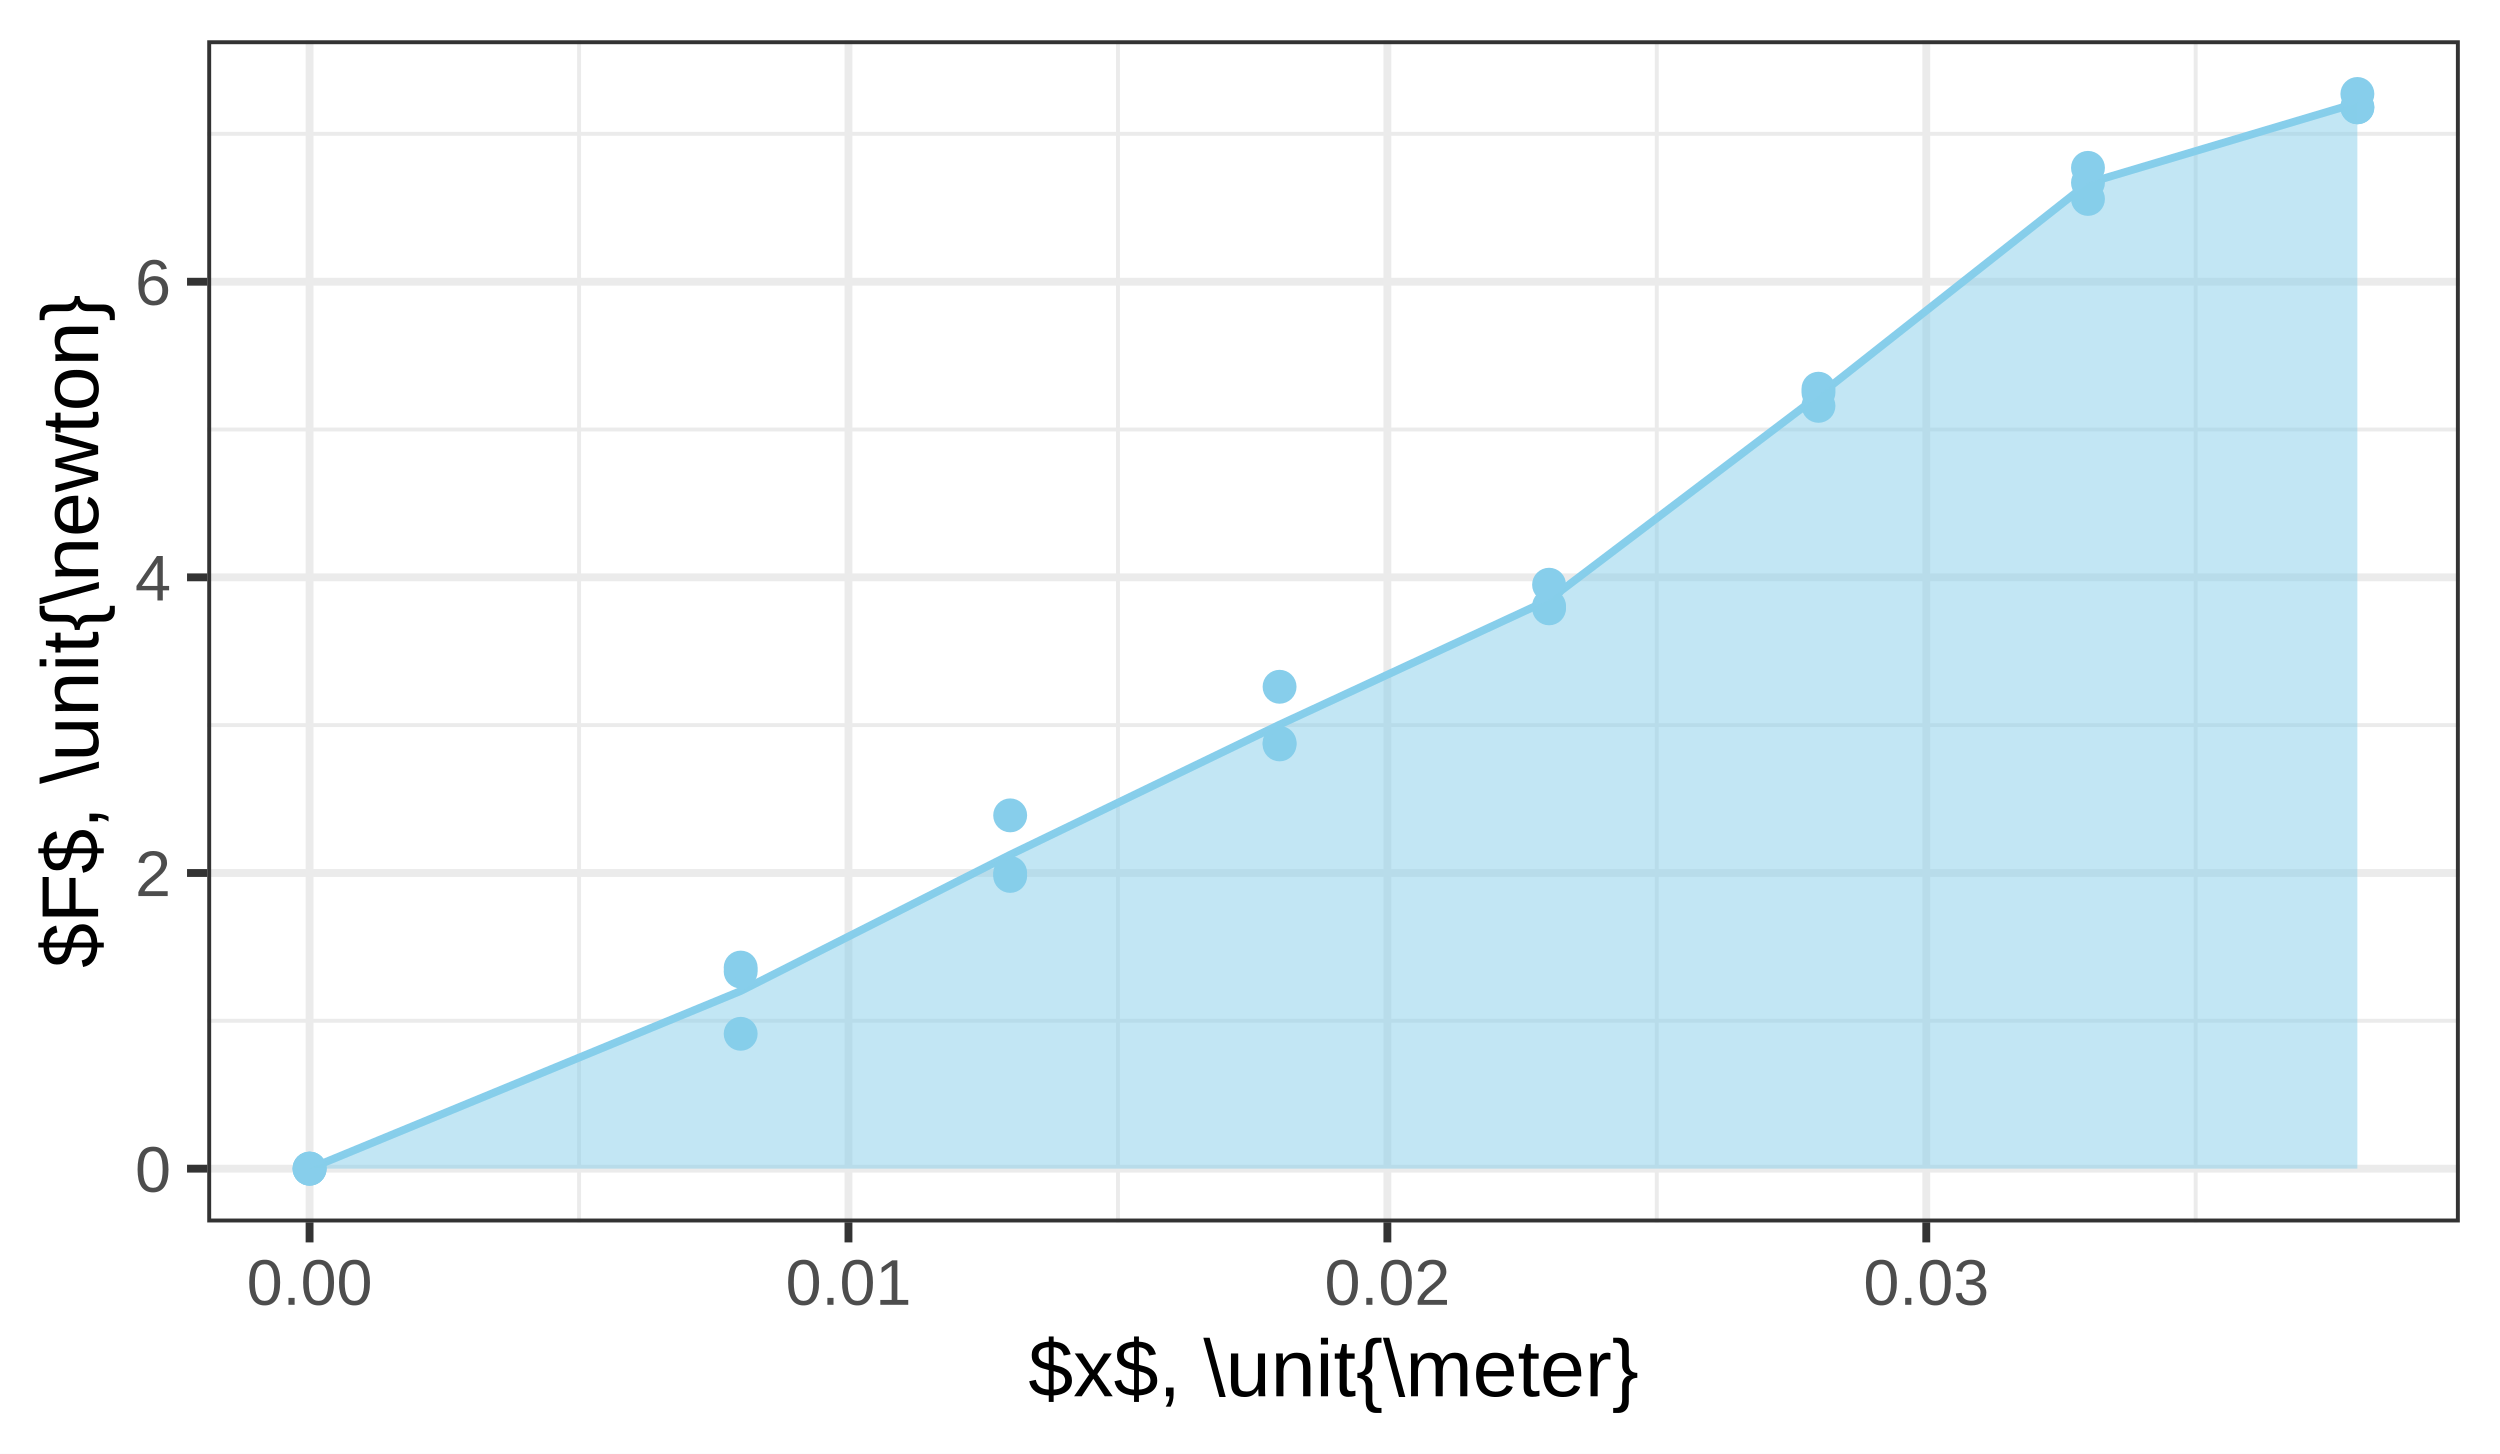
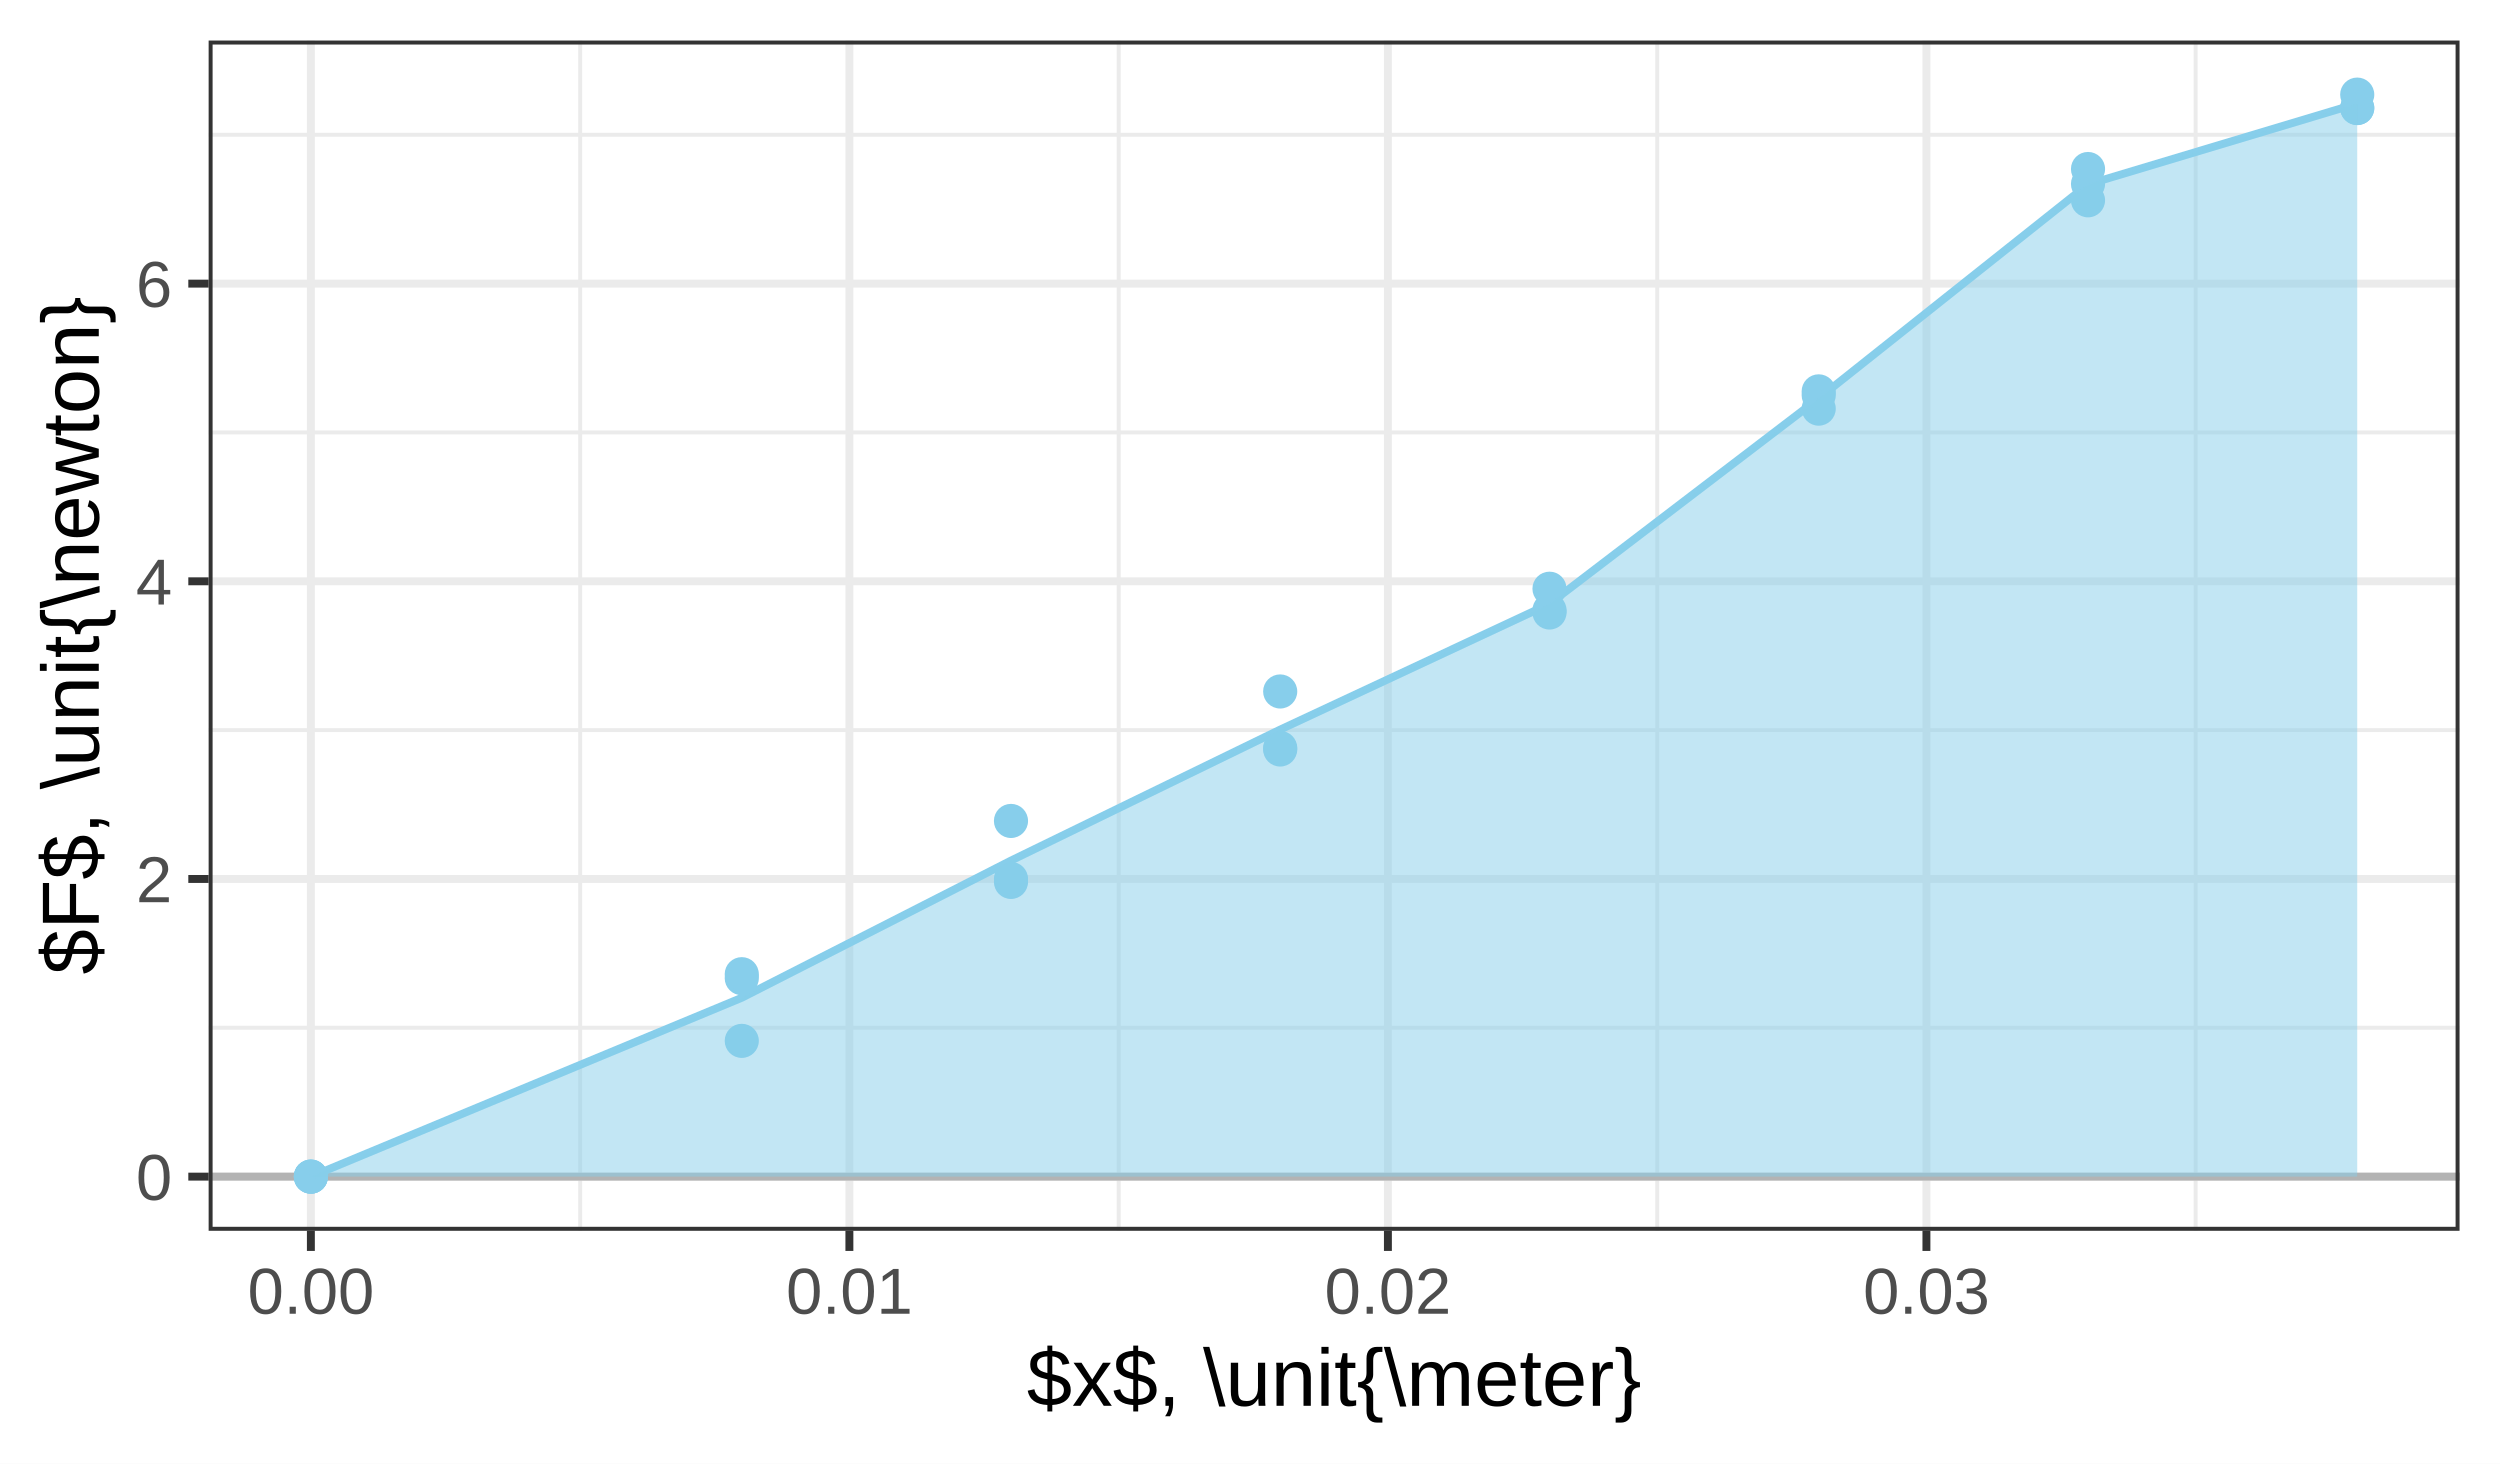
- <svg xmlns="http://www.w3.org/2000/svg" width="247.68pt" height="144.00pt" viewBox="0 0 247.68 144.00">
+ <svg xmlns="http://www.w3.org/2000/svg" width="246.00pt" height="144.00pt" viewBox="0 0 246.00 144.00">
  <g class="svglite">
    <defs>
      <style type="text/css">
    .svglite line, .svglite polyline, .svglite polygon, .svglite path, .svglite rect, .svglite circle {
      fill: none;
      stroke: #000000;
      stroke-linecap: round;
      stroke-linejoin: round;
      stroke-miterlimit: 10.00;
    }
    .svglite text {
      white-space: pre;
    }
    .svglite g.glyphgroup path {
      fill: inherit;
      stroke: none;
    }
  </style>
    </defs>
    <rect width="100%" height="100%" style="stroke: none; fill: #FFFFFF;" />
    <defs>
-       <clipPath id="cpMC4wMHwyNDcuNjh8MC4wMHwxNDQuMDA=">
-         <rect x="0.00" y="0.00" width="247.68" height="144.00" />
+       <clipPath id="cpMC4wMHwyNDYuMDB8MC4wMHwxNDQuMDA=">
+         <rect x="0.00" y="0.00" width="246.00" height="144.00" />
      </clipPath>
    </defs>
-     <g clip-path="url(#cpMC4wMHwyNDcuNjh8MC4wMHwxNDQuMDA=)">
-       <rect x="-0" y="0.00" width="247.68" height="144.00" style="stroke-width: 0.78; stroke: #FFFFFF; fill: #FFFFFF;" />
+     <g clip-path="url(#cpMC4wMHwyNDYuMDB8MC4wMHwxNDQuMDA=)">
+       <rect x="0.00" y="0.00" width="246.00" height="144.00" style="stroke-width: 0.78; stroke: #FFFFFF; fill: #FFFFFF;" />
    </g>
    <defs>
-       <clipPath id="cpMjAuNTN8MjQzLjY5fDMuOTl8MTIxLjEw">
-         <rect x="20.53" y="3.99" width="223.17" height="117.12" />
+       <clipPath id="cpMjAuNTN8MjQyLjAyfDMuOTl8MTIxLjEw">
+         <rect x="20.53" y="3.99" width="221.49" height="117.12" />
      </clipPath>
    </defs>
-     <g clip-path="url(#cpMjAuNTN8MjQzLjY5fDMuOTl8MTIxLjEw)">
-       <rect x="20.53" y="3.99" width="223.17" height="117.12" style="stroke-width: 0.78; stroke: none; fill: #FFFFFF;" />
-       <polyline points="20.53,101.13 243.69,101.13 " style="stroke-width: 0.39; stroke: #EBEBEB; stroke-linecap: butt;" />
-       <polyline points="20.53,71.84 243.69,71.84 " style="stroke-width: 0.39; stroke: #EBEBEB; stroke-linecap: butt;" />
-       <polyline points="20.53,42.55 243.69,42.55 " style="stroke-width: 0.39; stroke: #EBEBEB; stroke-linecap: butt;" />
-       <polyline points="20.53,13.26 243.69,13.26 " style="stroke-width: 0.39; stroke: #EBEBEB; stroke-linecap: butt;" />
-       <polyline points="57.37,121.10 57.37,3.99 " style="stroke-width: 0.39; stroke: #EBEBEB; stroke-linecap: butt;" />
-       <polyline points="110.76,121.10 110.76,3.99 " style="stroke-width: 0.39; stroke: #EBEBEB; stroke-linecap: butt;" />
-       <polyline points="164.14,121.10 164.14,3.99 " style="stroke-width: 0.39; stroke: #EBEBEB; stroke-linecap: butt;" />
-       <polyline points="217.53,121.10 217.53,3.99 " style="stroke-width: 0.39; stroke: #EBEBEB; stroke-linecap: butt;" />
-       <polyline points="20.53,115.78 243.69,115.78 " style="stroke-width: 0.78; stroke: #EBEBEB; stroke-linecap: butt;" />
-       <polyline points="20.53,86.49 243.69,86.49 " style="stroke-width: 0.78; stroke: #EBEBEB; stroke-linecap: butt;" />
-       <polyline points="20.53,57.20 243.69,57.20 " style="stroke-width: 0.78; stroke: #EBEBEB; stroke-linecap: butt;" />
-       <polyline points="20.53,27.91 243.69,27.91 " style="stroke-width: 0.78; stroke: #EBEBEB; stroke-linecap: butt;" />
-       <polyline points="30.67,121.10 30.67,3.99 " style="stroke-width: 0.78; stroke: #EBEBEB; stroke-linecap: butt;" />
-       <polyline points="84.06,121.10 84.06,3.99 " style="stroke-width: 0.78; stroke: #EBEBEB; stroke-linecap: butt;" />
-       <polyline points="137.45,121.10 137.45,3.99 " style="stroke-width: 0.78; stroke: #EBEBEB; stroke-linecap: butt;" />
-       <polyline points="190.84,121.10 190.84,3.99 " style="stroke-width: 0.78; stroke: #EBEBEB; stroke-linecap: butt;" />
-       <circle cx="30.67" cy="115.78" r="1.42" style="stroke-width: 0.52; stroke: #87CEEB; fill: #87CEEB;" />
-       <circle cx="73.38" cy="96.25" r="1.42" style="stroke-width: 0.52; stroke: #87CEEB; fill: #87CEEB;" />
-       <circle cx="100.08" cy="80.78" r="1.42" style="stroke-width: 0.52; stroke: #87CEEB; fill: #87CEEB;" />
-       <circle cx="126.77" cy="73.60" r="1.42" style="stroke-width: 0.52; stroke: #87CEEB; fill: #87CEEB;" />
-       <circle cx="153.47" cy="57.93" r="1.42" style="stroke-width: 0.52; stroke: #87CEEB; fill: #87CEEB;" />
-       <circle cx="180.16" cy="38.89" r="1.42" style="stroke-width: 0.52; stroke: #87CEEB; fill: #87CEEB;" />
-       <circle cx="206.86" cy="19.71" r="1.42" style="stroke-width: 0.52; stroke: #87CEEB; fill: #87CEEB;" />
-       <circle cx="233.55" cy="10.63" r="1.42" style="stroke-width: 0.52; stroke: #87CEEB; fill: #87CEEB;" />
-       <circle cx="30.67" cy="115.78" r="1.42" style="stroke-width: 0.52; stroke: #87CEEB; fill: #87CEEB;" />
-       <circle cx="73.38" cy="95.86" r="1.42" style="stroke-width: 0.52; stroke: #87CEEB; fill: #87CEEB;" />
-       <circle cx="100.08" cy="86.49" r="1.42" style="stroke-width: 0.52; stroke: #87CEEB; fill: #87CEEB;" />
-       <circle cx="126.77" cy="73.75" r="1.42" style="stroke-width: 0.52; stroke: #87CEEB; fill: #87CEEB;" />
-       <circle cx="153.47" cy="60.05" r="1.42" style="stroke-width: 0.52; stroke: #87CEEB; fill: #87CEEB;" />
-       <circle cx="180.16" cy="38.51" r="1.42" style="stroke-width: 0.52; stroke: #87CEEB; fill: #87CEEB;" />
-       <circle cx="206.86" cy="18.10" r="1.42" style="stroke-width: 0.52; stroke: #87CEEB; fill: #87CEEB;" />
-       <circle cx="233.55" cy="10.63" r="1.42" style="stroke-width: 0.52; stroke: #87CEEB; fill: #87CEEB;" />
-       <circle cx="30.67" cy="115.78" r="1.42" style="stroke-width: 0.52; stroke: #87CEEB; fill: #87CEEB;" />
-       <circle cx="73.38" cy="102.42" r="1.42" style="stroke-width: 0.52; stroke: #87CEEB; fill: #87CEEB;" />
-       <circle cx="100.08" cy="86.78" r="1.42" style="stroke-width: 0.52; stroke: #87CEEB; fill: #87CEEB;" />
-       <circle cx="126.77" cy="68.04" r="1.42" style="stroke-width: 0.52; stroke: #87CEEB; fill: #87CEEB;" />
-       <circle cx="153.47" cy="60.27" r="1.42" style="stroke-width: 0.52; stroke: #87CEEB; fill: #87CEEB;" />
-       <circle cx="180.16" cy="40.21" r="1.42" style="stroke-width: 0.52; stroke: #87CEEB; fill: #87CEEB;" />
-       <circle cx="206.86" cy="16.63" r="1.42" style="stroke-width: 0.52; stroke: #87CEEB; fill: #87CEEB;" />
-       <circle cx="233.55" cy="9.31" r="1.42" style="stroke-width: 0.52; stroke: #87CEEB; fill: #87CEEB;" />
-       <polyline points="30.67,115.78 73.38,98.18 100.08,84.68 126.77,71.79 153.47,59.42 180.16,39.20 206.86,18.14 233.55,10.19 " style="stroke-width: 0.78; stroke: #87CEEB; stroke-linecap: butt;" />
-       <polygon points="30.67,115.78 73.38,98.18 100.08,84.68 126.77,71.79 153.47,59.42 180.16,39.20 206.86,18.14 233.55,10.19 233.55,115.78 206.86,115.78 180.16,115.78 153.47,115.78 126.77,115.78 100.08,115.78 73.38,115.78 30.67,115.78 " style="stroke-width: 0.00; stroke: none; stroke-linecap: butt; fill: #87CEEB; fill-opacity: 0.50;" />
-       <polyline points="30.67,115.78 73.38,98.18 100.08,84.68 126.77,71.79 153.47,59.42 180.16,39.20 206.86,18.14 233.55,10.19 " style="stroke-width: 0.78; stroke: none; stroke-linecap: butt;" />
-       <polyline points="233.55,115.78 206.86,115.78 180.16,115.78 153.47,115.78 126.77,115.78 100.08,115.78 73.38,115.78 30.67,115.78 " style="stroke-width: 0.78; stroke: none; stroke-linecap: butt;" />
-       <rect x="20.53" y="3.99" width="223.17" height="117.12" style="stroke-width: 0.78; stroke: #333333;" />
+     <g clip-path="url(#cpMjAuNTN8MjQyLjAyfDMuOTl8MTIxLjEw)">
+       <rect x="20.53" y="3.99" width="221.49" height="117.12" style="stroke-width: 0.78; stroke: none; fill: #FFFFFF;" />
+       <polyline points="20.53,101.13 242.02,101.13 " style="stroke-width: 0.39; stroke: #EBEBEB; stroke-linecap: butt;" />
+       <polyline points="20.53,71.84 242.02,71.84 " style="stroke-width: 0.39; stroke: #EBEBEB; stroke-linecap: butt;" />
+       <polyline points="20.53,42.55 242.02,42.55 " style="stroke-width: 0.39; stroke: #EBEBEB; stroke-linecap: butt;" />
+       <polyline points="20.53,13.26 242.02,13.26 " style="stroke-width: 0.39; stroke: #EBEBEB; stroke-linecap: butt;" />
+       <polyline points="57.09,121.10 57.09,3.99 " style="stroke-width: 0.39; stroke: #EBEBEB; stroke-linecap: butt;" />
+       <polyline points="110.08,121.10 110.08,3.99 " style="stroke-width: 0.39; stroke: #EBEBEB; stroke-linecap: butt;" />
+       <polyline points="163.07,121.10 163.07,3.99 " style="stroke-width: 0.39; stroke: #EBEBEB; stroke-linecap: butt;" />
+       <polyline points="216.05,121.10 216.05,3.99 " style="stroke-width: 0.39; stroke: #EBEBEB; stroke-linecap: butt;" />
+       <polyline points="20.53,115.78 242.02,115.78 " style="stroke-width: 0.78; stroke: #EBEBEB; stroke-linecap: butt;" />
+       <polyline points="20.53,86.49 242.02,86.49 " style="stroke-width: 0.78; stroke: #EBEBEB; stroke-linecap: butt;" />
+       <polyline points="20.53,57.20 242.02,57.20 " style="stroke-width: 0.78; stroke: #EBEBEB; stroke-linecap: butt;" />
+       <polyline points="20.53,27.91 242.02,27.91 " style="stroke-width: 0.78; stroke: #EBEBEB; stroke-linecap: butt;" />
+       <polyline points="30.59,121.10 30.59,3.99 " style="stroke-width: 0.78; stroke: #EBEBEB; stroke-linecap: butt;" />
+       <polyline points="83.58,121.10 83.58,3.99 " style="stroke-width: 0.78; stroke: #EBEBEB; stroke-linecap: butt;" />
+       <polyline points="136.57,121.10 136.57,3.99 " style="stroke-width: 0.78; stroke: #EBEBEB; stroke-linecap: butt;" />
+       <polyline points="189.56,121.10 189.56,3.99 " style="stroke-width: 0.78; stroke: #EBEBEB; stroke-linecap: butt;" />
+       <line x1="20.53" y1="115.78" x2="242.02" y2="115.78" style="stroke-width: 0.78; stroke: #B3B3B3; stroke-linecap: butt;" />
+       <circle cx="30.59" cy="115.78" r="1.42" style="stroke-width: 0.52; stroke: #87CEEB; fill: #87CEEB;" />
+       <circle cx="72.99" cy="96.25" r="1.42" style="stroke-width: 0.52; stroke: #87CEEB; fill: #87CEEB;" />
+       <circle cx="99.48" cy="80.78" r="1.42" style="stroke-width: 0.52; stroke: #87CEEB; fill: #87CEEB;" />
+       <circle cx="125.97" cy="73.60" r="1.42" style="stroke-width: 0.52; stroke: #87CEEB; fill: #87CEEB;" />
+       <circle cx="152.47" cy="57.93" r="1.42" style="stroke-width: 0.52; stroke: #87CEEB; fill: #87CEEB;" />
+       <circle cx="178.96" cy="38.89" r="1.42" style="stroke-width: 0.52; stroke: #87CEEB; fill: #87CEEB;" />
+       <circle cx="205.46" cy="19.71" r="1.42" style="stroke-width: 0.52; stroke: #87CEEB; fill: #87CEEB;" />
+       <circle cx="231.95" cy="10.63" r="1.42" style="stroke-width: 0.52; stroke: #87CEEB; fill: #87CEEB;" />
+       <circle cx="30.59" cy="115.78" r="1.42" style="stroke-width: 0.52; stroke: #87CEEB; fill: #87CEEB;" />
+       <circle cx="72.99" cy="95.86" r="1.42" style="stroke-width: 0.52; stroke: #87CEEB; fill: #87CEEB;" />
+       <circle cx="99.48" cy="86.49" r="1.42" style="stroke-width: 0.52; stroke: #87CEEB; fill: #87CEEB;" />
+       <circle cx="125.97" cy="73.75" r="1.42" style="stroke-width: 0.52; stroke: #87CEEB; fill: #87CEEB;" />
+       <circle cx="152.47" cy="60.05" r="1.42" style="stroke-width: 0.52; stroke: #87CEEB; fill: #87CEEB;" />
+       <circle cx="178.96" cy="38.51" r="1.42" style="stroke-width: 0.52; stroke: #87CEEB; fill: #87CEEB;" />
+       <circle cx="205.46" cy="18.10" r="1.42" style="stroke-width: 0.52; stroke: #87CEEB; fill: #87CEEB;" />
+       <circle cx="231.95" cy="10.63" r="1.42" style="stroke-width: 0.52; stroke: #87CEEB; fill: #87CEEB;" />
+       <circle cx="30.59" cy="115.78" r="1.42" style="stroke-width: 0.52; stroke: #87CEEB; fill: #87CEEB;" />
+       <circle cx="72.99" cy="102.42" r="1.42" style="stroke-width: 0.52; stroke: #87CEEB; fill: #87CEEB;" />
+       <circle cx="99.48" cy="86.78" r="1.42" style="stroke-width: 0.52; stroke: #87CEEB; fill: #87CEEB;" />
+       <circle cx="125.97" cy="68.04" r="1.42" style="stroke-width: 0.52; stroke: #87CEEB; fill: #87CEEB;" />
+       <circle cx="152.47" cy="60.27" r="1.42" style="stroke-width: 0.52; stroke: #87CEEB; fill: #87CEEB;" />
+       <circle cx="178.96" cy="40.21" r="1.42" style="stroke-width: 0.52; stroke: #87CEEB; fill: #87CEEB;" />
+       <circle cx="205.46" cy="16.63" r="1.42" style="stroke-width: 0.52; stroke: #87CEEB; fill: #87CEEB;" />
+       <circle cx="231.95" cy="9.31" r="1.42" style="stroke-width: 0.52; stroke: #87CEEB; fill: #87CEEB;" />
+       <polyline points="30.59,115.78 72.99,98.18 99.48,84.68 125.97,71.79 152.47,59.42 178.96,39.20 205.46,18.14 231.95,10.19 " style="stroke-width: 0.78; stroke: #87CEEB; stroke-linecap: butt;" />
+       <polygon points="30.59,115.78 72.99,98.18 99.48,84.68 125.97,71.79 152.47,59.42 178.96,39.20 205.46,18.14 231.95,10.19 231.95,115.78 205.46,115.78 178.96,115.78 152.47,115.78 125.97,115.78 99.48,115.78 72.99,115.78 30.59,115.78 " style="stroke-width: 0.00; stroke: none; stroke-linecap: butt; fill: #87CEEB; fill-opacity: 0.50;" />
+       <polyline points="30.59,115.78 72.99,98.18 99.48,84.68 125.97,71.79 152.47,59.42 178.96,39.20 205.46,18.14 231.95,10.19 " style="stroke-width: 0.78; stroke: none; stroke-linecap: butt;" />
+       <polyline points="231.95,115.78 205.46,115.78 178.96,115.78 152.47,115.78 125.97,115.78 99.48,115.78 72.99,115.78 30.59,115.78 " style="stroke-width: 0.78; stroke: none; stroke-linecap: butt;" />
+       <rect x="20.53" y="3.99" width="221.49" height="117.12" style="stroke-width: 0.78; stroke: #333333;" />
    </g>
-     <g clip-path="url(#cpMC4wMHwyNDcuNjh8MC4wMHwxNDQuMDA=)">
+     <g clip-path="url(#cpMC4wMHwyNDYuMDB8MC4wMHwxNDQuMDA=)">
      <text x="16.94" y="118.07" text-anchor="end" style="font-size: 6.40px;fill: #4D4D4D; font-family: &quot;Arial&quot;;" textLength="3.55px" lengthAdjust="spacingAndGlyphs">0</text>
      <text x="16.94" y="88.78" text-anchor="end" style="font-size: 6.40px;fill: #4D4D4D; font-family: &quot;Arial&quot;;" textLength="3.55px" lengthAdjust="spacingAndGlyphs">2</text>
      <text x="16.94" y="59.49" text-anchor="end" style="font-size: 6.40px;fill: #4D4D4D; font-family: &quot;Arial&quot;;" textLength="3.55px" lengthAdjust="spacingAndGlyphs">4</text>
      <text x="16.94" y="30.20" text-anchor="end" style="font-size: 6.40px;fill: #4D4D4D; font-family: &quot;Arial&quot;;" textLength="3.55px" lengthAdjust="spacingAndGlyphs">6</text>
      <polyline points="18.53,115.78 20.53,115.78 " style="stroke-width: 0.78; stroke: #333333; stroke-linecap: butt;" />
      <polyline points="18.53,86.49 20.53,86.49 " style="stroke-width: 0.78; stroke: #333333; stroke-linecap: butt;" />
      <polyline points="18.53,57.20 20.53,57.20 " style="stroke-width: 0.78; stroke: #333333; stroke-linecap: butt;" />
      <polyline points="18.53,27.91 20.53,27.91 " style="stroke-width: 0.78; stroke: #333333; stroke-linecap: butt;" />
-       <polyline points="30.67,123.09 30.67,121.10 " style="stroke-width: 0.78; stroke: #333333; stroke-linecap: butt;" />
-       <polyline points="84.06,123.09 84.06,121.10 " style="stroke-width: 0.78; stroke: #333333; stroke-linecap: butt;" />
-       <polyline points="137.45,123.09 137.45,121.10 " style="stroke-width: 0.78; stroke: #333333; stroke-linecap: butt;" />
-       <polyline points="190.84,123.09 190.84,121.10 " style="stroke-width: 0.78; stroke: #333333; stroke-linecap: butt;" />
-       <text x="30.67" y="129.27" text-anchor="middle" style="font-size: 6.40px;fill: #4D4D4D; font-family: &quot;Arial&quot;;" textLength="12.42px" lengthAdjust="spacingAndGlyphs">0.00</text>
-       <text x="84.06" y="129.27" text-anchor="middle" style="font-size: 6.40px;fill: #4D4D4D; font-family: &quot;Arial&quot;;" textLength="12.42px" lengthAdjust="spacingAndGlyphs">0.01</text>
-       <text x="137.45" y="129.27" text-anchor="middle" style="font-size: 6.40px;fill: #4D4D4D; font-family: &quot;Arial&quot;;" textLength="12.42px" lengthAdjust="spacingAndGlyphs">0.02</text>
-       <text x="190.84" y="129.27" text-anchor="middle" style="font-size: 6.40px;fill: #4D4D4D; font-family: &quot;Arial&quot;;" textLength="12.42px" lengthAdjust="spacingAndGlyphs">0.03</text>
-       <text x="132.11" y="138.33" text-anchor="middle" style="font-size: 8.00px; font-family: &quot;Arial&quot;;" textLength="60.50px" lengthAdjust="spacingAndGlyphs">$x$, \unit{\meter}</text>
+       <polyline points="30.59,123.09 30.59,121.10 " style="stroke-width: 0.78; stroke: #333333; stroke-linecap: butt;" />
+       <polyline points="83.58,123.09 83.58,121.10 " style="stroke-width: 0.78; stroke: #333333; stroke-linecap: butt;" />
+       <polyline points="136.57,123.09 136.57,121.10 " style="stroke-width: 0.78; stroke: #333333; stroke-linecap: butt;" />
+       <polyline points="189.56,123.09 189.56,121.10 " style="stroke-width: 0.78; stroke: #333333; stroke-linecap: butt;" />
+       <text x="30.59" y="129.27" text-anchor="middle" style="font-size: 6.40px;fill: #4D4D4D; font-family: &quot;Arial&quot;;" textLength="12.42px" lengthAdjust="spacingAndGlyphs">0.00</text>
+       <text x="83.58" y="129.27" text-anchor="middle" style="font-size: 6.40px;fill: #4D4D4D; font-family: &quot;Arial&quot;;" textLength="12.42px" lengthAdjust="spacingAndGlyphs">0.01</text>
+       <text x="136.57" y="129.27" text-anchor="middle" style="font-size: 6.40px;fill: #4D4D4D; font-family: &quot;Arial&quot;;" textLength="12.42px" lengthAdjust="spacingAndGlyphs">0.02</text>
+       <text x="189.56" y="129.27" text-anchor="middle" style="font-size: 6.40px;fill: #4D4D4D; font-family: &quot;Arial&quot;;" textLength="12.42px" lengthAdjust="spacingAndGlyphs">0.03</text>
+       <text x="131.27" y="138.33" text-anchor="middle" style="font-size: 8.00px; font-family: &quot;Arial&quot;;" textLength="60.50px" lengthAdjust="spacingAndGlyphs">$x$, \unit{\meter}</text>
      <text transform="translate(9.72,62.54) rotate(-90)" text-anchor="middle" style="font-size: 8.00px; font-family: &quot;Arial&quot;;" textLength="66.73px" lengthAdjust="spacingAndGlyphs">$F$, \unit{\newton}</text>
    </g>
  </g>
</svg>
